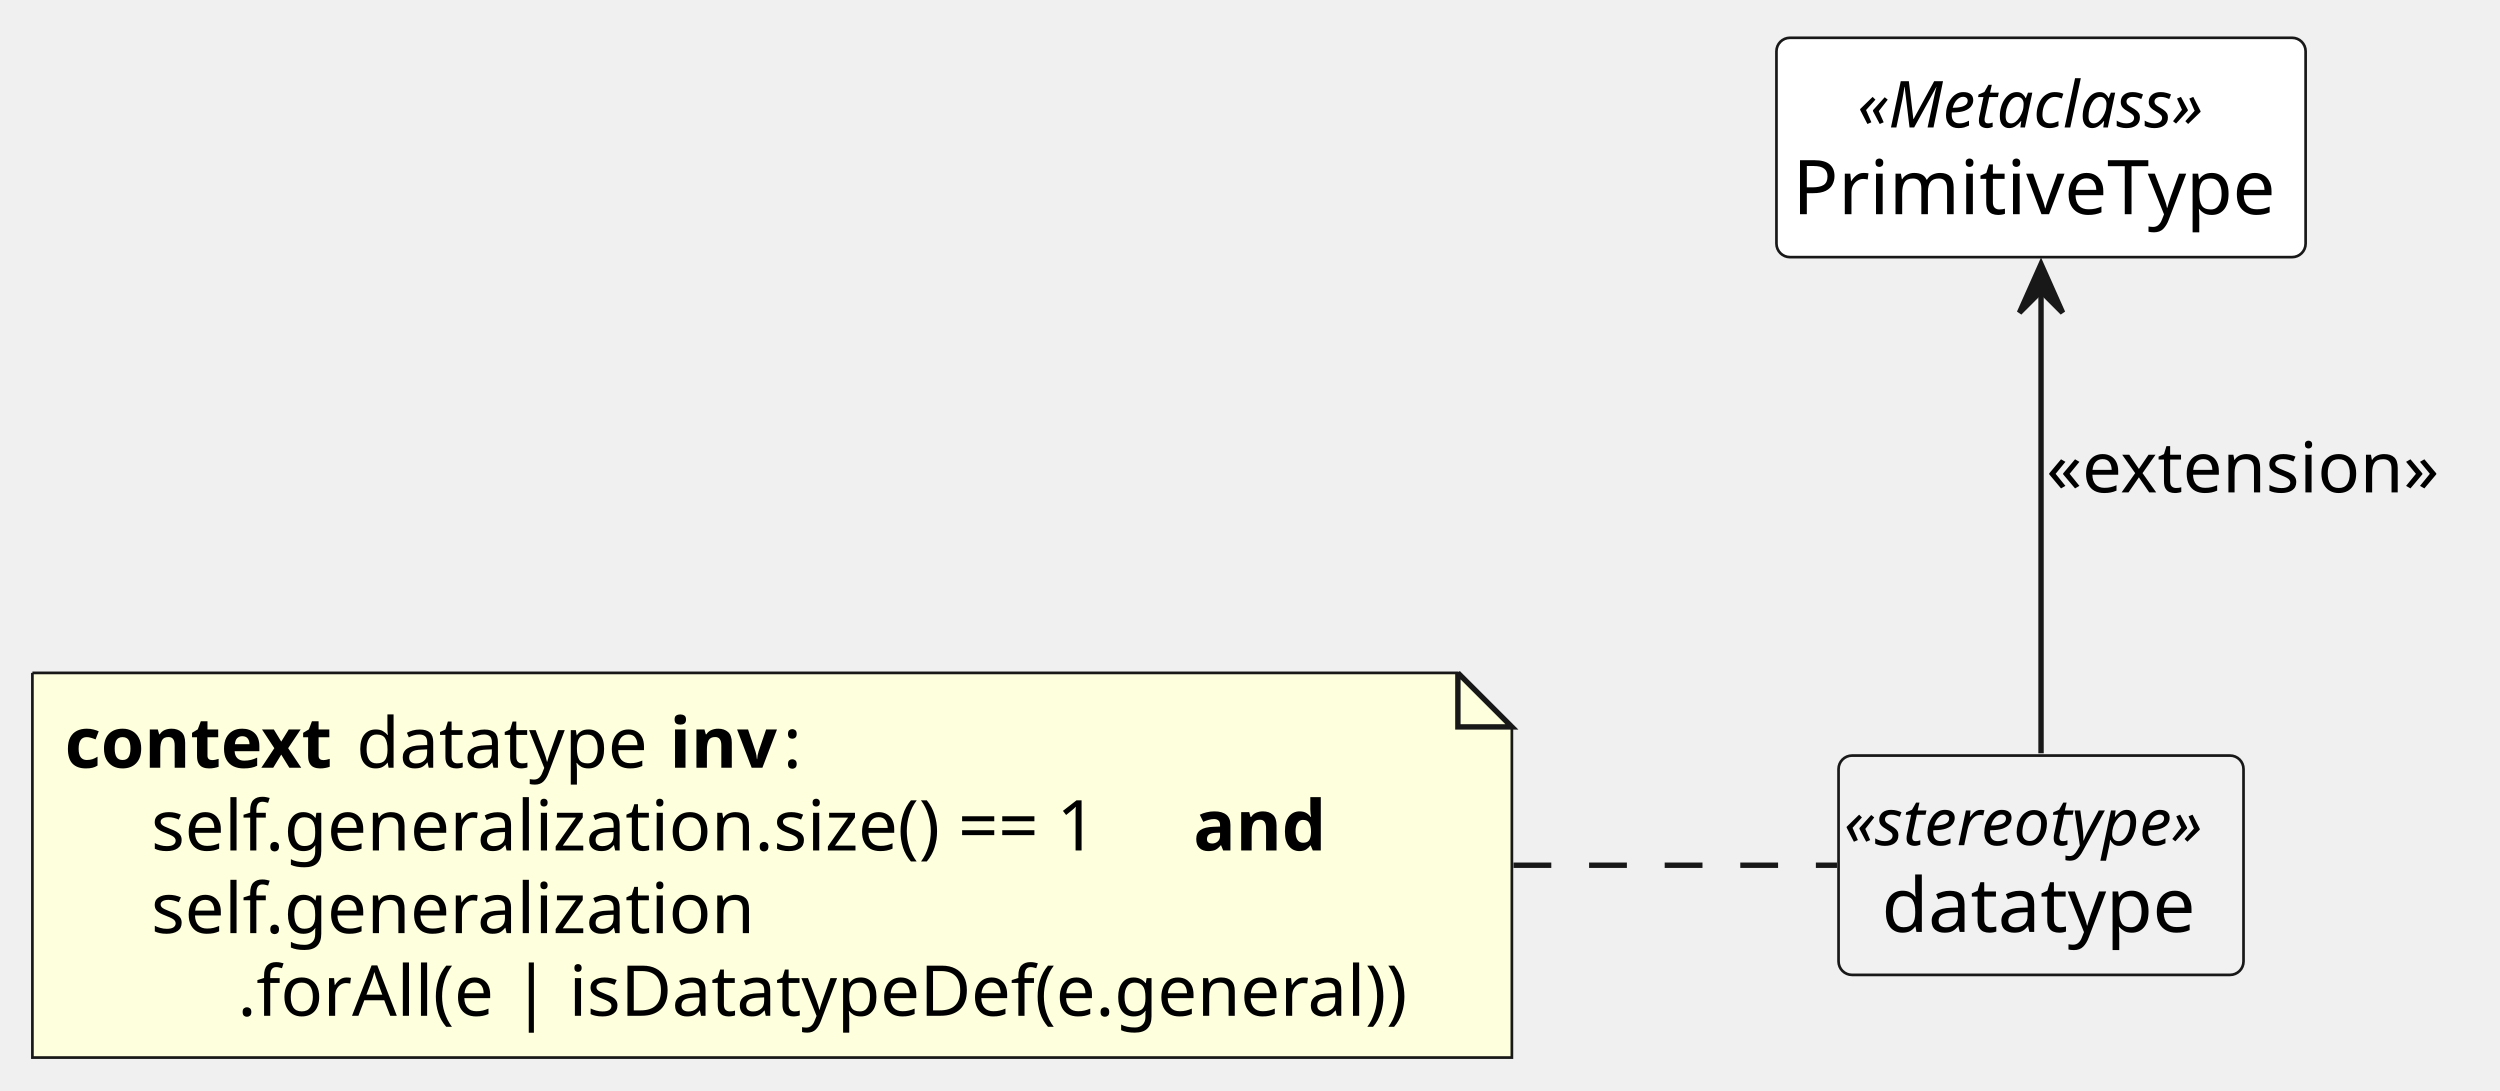
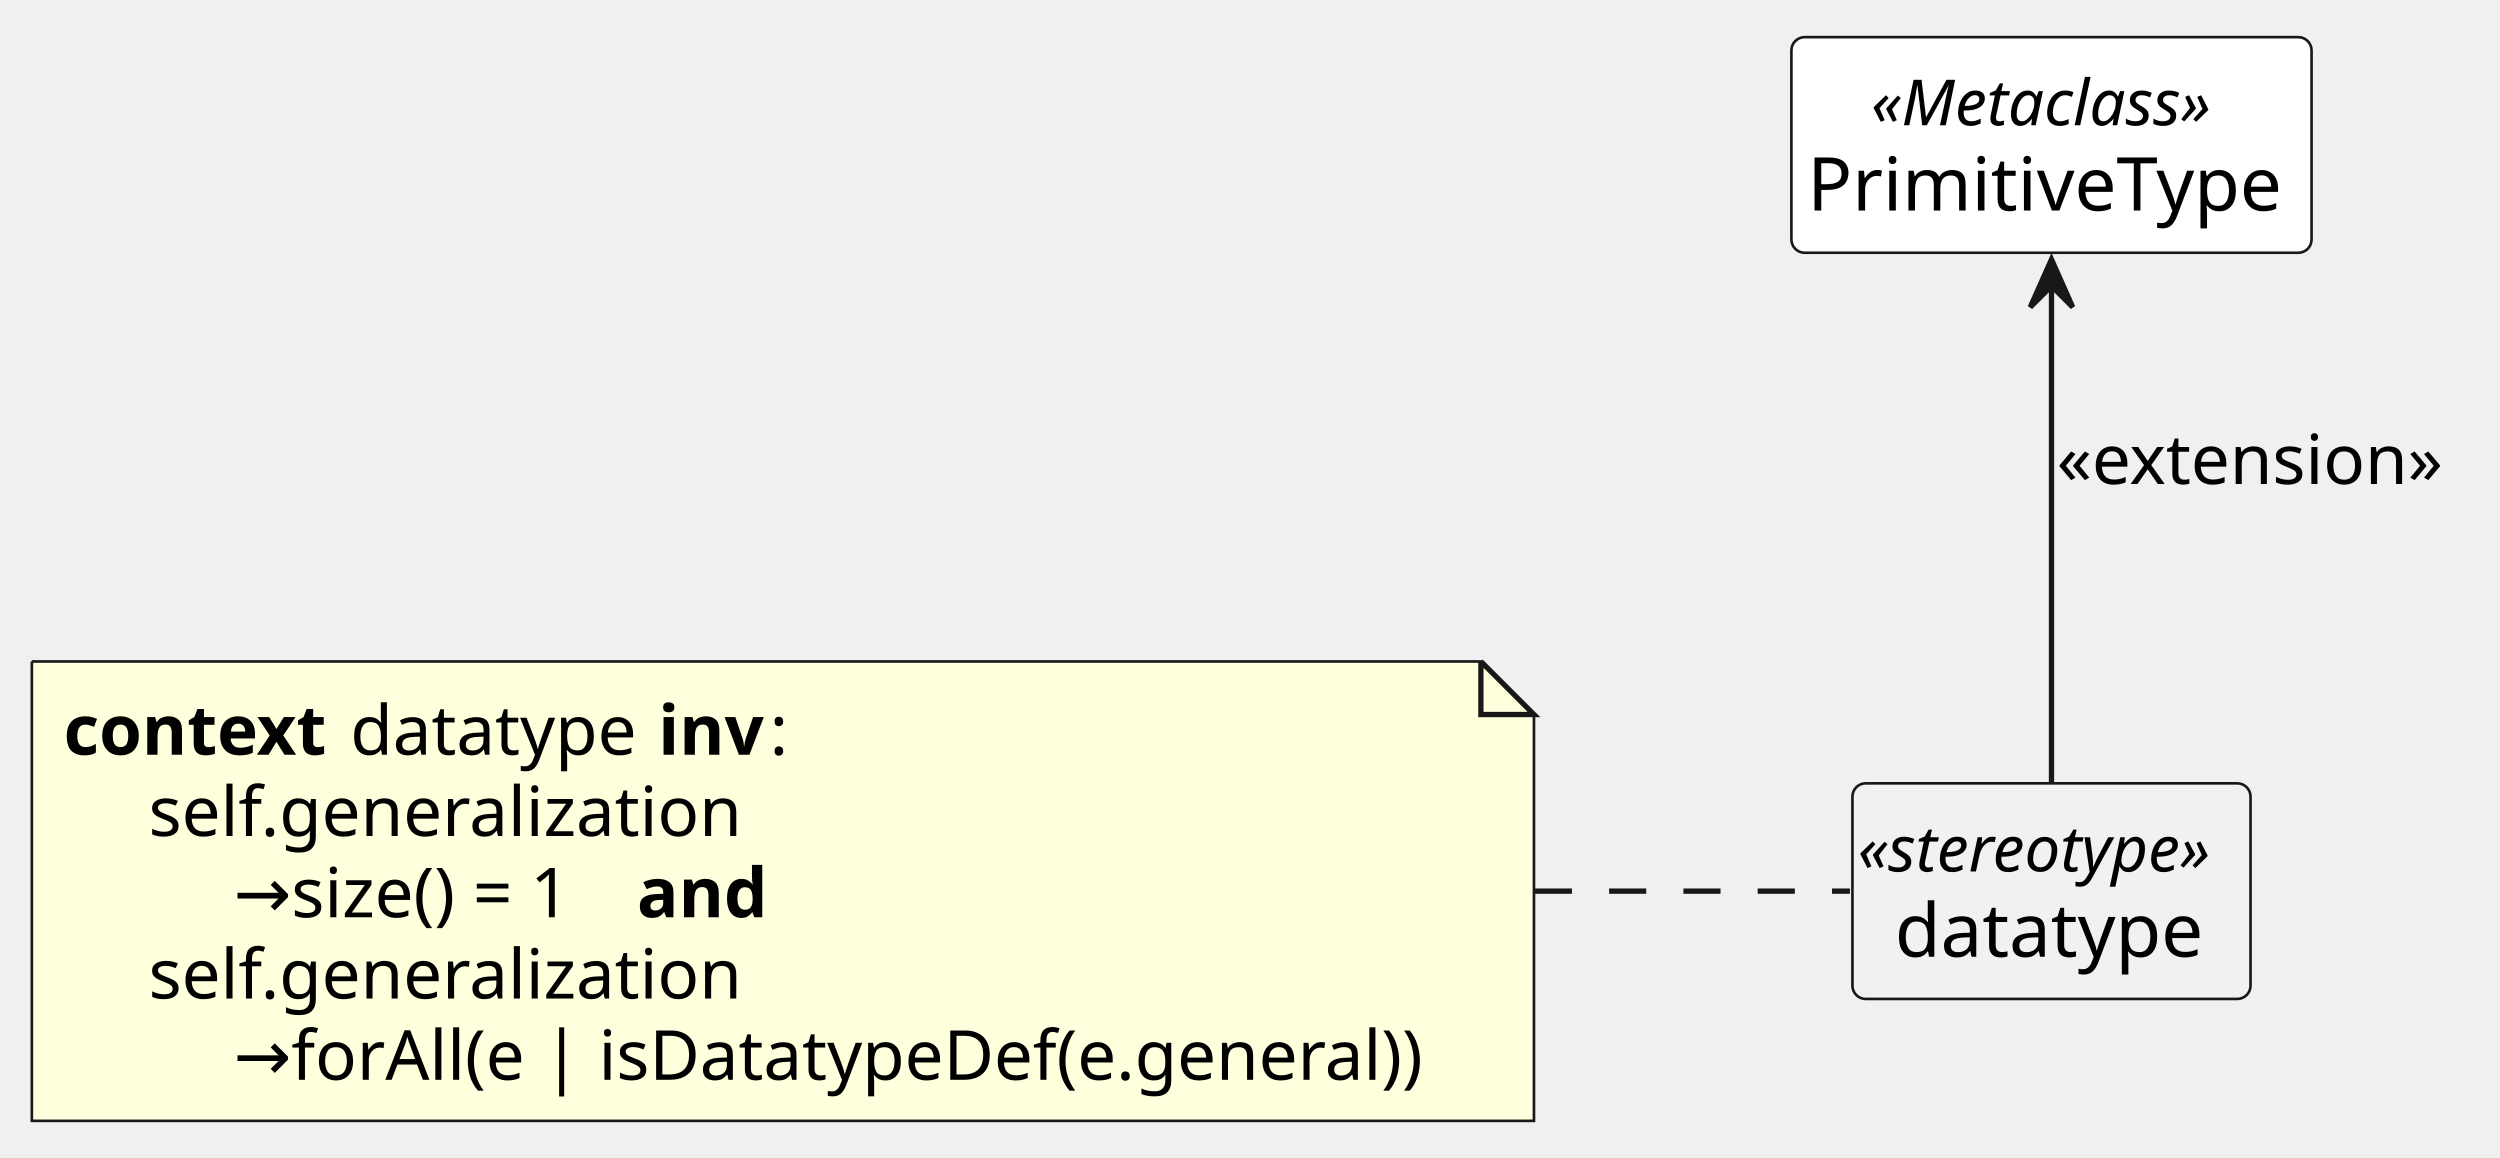
- <svg xmlns="http://www.w3.org/2000/svg" contentStyleType="text/css" height="202px" preserveAspectRatio="none" style="width:463px;height:202px;" version="1.1" viewBox="0 0 463 202" width="463px" zoomAndPan="magnify">
+ <svg xmlns="http://www.w3.org/2000/svg" contentStyleType="text/css" height="218px" preserveAspectRatio="none" style="width:471px;height:218px;" version="1.1" viewBox="0 0 471 218" width="471px" zoomAndPan="magnify">
  <defs />
  <g>
    <g id="elem_PrimitiveType">
-       <rect codeLine="9" fill="#FFFFFF" height="40.621" id="PrimitiveType" rx="2.5" ry="2.5" style="stroke:#181818;stroke-width:0.5;" width="98" x="329" y="7" />
-       <text fill="#000000" font-family="sans-serif" font-size="12" font-style="italic" lengthAdjust="spacing" textLength="68" x="344" y="23.602">«Metaclass»</text>
-       <text fill="#000000" font-family="sans-serif" font-size="14" lengthAdjust="spacing" textLength="92" x="332" y="39.668">PrimitiveType</text>
+       <rect codeLine="9" fill="#FFFFFF" height="40.621" id="PrimitiveType" rx="2.5" ry="2.5" style="stroke:#181818;stroke-width:0.5;" width="98" x="337.5" y="7" />
+       <text fill="#000000" font-family="sans-serif" font-size="12" font-style="italic" lengthAdjust="spacing" textLength="68" x="352.5" y="23.602">«Metaclass»</text>
+       <text fill="#000000" font-family="sans-serif" font-size="14" lengthAdjust="spacing" textLength="92" x="340.5" y="39.668">PrimitiveType</text>
    </g>
    <g id="elem_datatype">
-       <rect codeLine="10" fill="#F1F1F1" height="40.621" id="datatype" rx="2.5" ry="2.5" style="stroke:#181818;stroke-width:0.5;" width="75" x="340.5" y="139.93" />
-       <text fill="#000000" font-family="sans-serif" font-size="12" font-style="italic" lengthAdjust="spacing" textLength="73" x="341.5" y="156.532">«stereotype»</text>
-       <text fill="#000000" font-family="sans-serif" font-size="14" lengthAdjust="spacing" textLength="59" x="348.5" y="172.598">datatype</text>
+       <rect codeLine="10" fill="#F1F1F1" height="40.621" id="datatype" rx="2.5" ry="2.5" style="stroke:#181818;stroke-width:0.5;" width="75" x="349" y="147.58" />
+       <text fill="#000000" font-family="sans-serif" font-size="12" font-style="italic" lengthAdjust="spacing" textLength="73" x="350" y="164.182">«stereotype»</text>
+       <text fill="#000000" font-family="sans-serif" font-size="14" lengthAdjust="spacing" textLength="59" x="357" y="180.248">datatype</text>
    </g>
    <g id="elem_GMN6">
-       <path d="M6,124.62 L6,195.862 L280,195.862 L280,134.62 L270,124.62 L6,124.62 " fill="#FEFFDD" style="stroke:#181818;stroke-width:0.5;" />
-       <path d="M270,124.62 L270,134.62 L280,134.62 L270,124.62 " fill="#FEFFDD" style="stroke:#181818;stroke-width:1.0;" />
+       <path d="M6,124.62 L6,211.173 L289,211.173 L289,134.62 L279,124.62 L6,124.62 " fill="#FEFFDD" style="stroke:#181818;stroke-width:0.5;" />
+       <path d="M279,124.62 L279,134.62 L289,134.62 L279,124.62 " fill="#FEFFDD" style="stroke:#181818;stroke-width:1.0;" />
      <text fill="#000000" font-family="sans-serif" font-size="13" font-weight="bold" lengthAdjust="spacing" textLength="50" x="12" y="142.188">context</text>
      <text fill="#000000" font-family="sans-serif" font-size="13" lengthAdjust="spacing" textLength="54" x="66" y="142.188">datatype</text>
      <text fill="#000000" font-family="sans-serif" font-size="13" font-weight="bold" lengthAdjust="spacing" textLength="21" x="124" y="142.188">inv</text>
      <text fill="#000000" font-family="sans-serif" font-size="13" lengthAdjust="spacing" textLength="4" x="145" y="142.188">:</text>
-       <text fill="#000000" font-family="sans-serif" font-size="13" lengthAdjust="spacing" textLength="189" x="28" y="157.499">self.generalization.size() == 1</text>
-       <text fill="#000000" font-family="sans-serif" font-size="13" font-weight="bold" lengthAdjust="spacing" textLength="26" x="221" y="157.499">and</text>
-       <text fill="#000000" font-family="sans-serif" font-size="13" lengthAdjust="spacing" textLength="116" x="28" y="172.81">self.generalization</text>
-       <text fill="#000000" font-family="sans-serif" font-size="13" lengthAdjust="spacing" textLength="221" x="44" y="188.12">.forAll(e | isDatatypeDef(e.general))</text>
+       <text fill="#000000" font-family="sans-serif" font-size="13" lengthAdjust="spacing" textLength="116" x="28" y="157.499">self.generalization</text>
+       <text fill="#000000" font-family="sans-serif" font-size="13" lengthAdjust="spacing" textLength="72" x="44" y="172.81">→size() = 1</text>
+       <text fill="#000000" font-family="sans-serif" font-size="13" font-weight="bold" lengthAdjust="spacing" textLength="26" x="120" y="172.81">and</text>
+       <text fill="#000000" font-family="sans-serif" font-size="13" lengthAdjust="spacing" textLength="116" x="28" y="188.12">self.generalization</text>
+       <text fill="#000000" font-family="sans-serif" font-size="13" lengthAdjust="spacing" textLength="230" x="44" y="203.43">→forAll(e | isDatatypeDef(e.general))</text>
    </g>
    <g id="link_PrimitiveType_datatype">
-       <path codeLine="11" d="M378,53.68 C378,78.76 378,116.59 378,139.5 " fill="none" id="PrimitiveType-backto-datatype" style="stroke:#181818;stroke-width:1.0;" />
-       <polygon fill="#181818" points="378,48.91,374,57.91,378,53.91,382,57.91,378,48.91" style="stroke:#181818;stroke-width:1.0;" />
-       <text fill="#000000" font-family="sans-serif" font-size="13" lengthAdjust="spacing" textLength="76" x="379" y="91.188">«extension»</text>
+       <path codeLine="11" d="M386.5,53.73 C386.5,80.76 386.5,122.92 386.5,147.43 " fill="none" id="PrimitiveType-backto-datatype" style="stroke:#181818;stroke-width:1.0;" />
+       <polygon fill="#181818" points="386.5,48.87,382.5,57.87,386.5,53.87,390.5,57.87,386.5,48.87" style="stroke:#181818;stroke-width:1.0;" />
+       <text fill="#000000" font-family="sans-serif" font-size="13" lengthAdjust="spacing" textLength="76" x="387.5" y="91.188">«extension»</text>
    </g>
    <g id="link_GMN6_datatype">
-       <path d="M280.3,160.24 C291.43,160.24 299.67,160.24 299.67,160.24 C299.67,160.24 320.18,160.24 340.21,160.24 " fill="none" id="GMN6-datatype" style="stroke:#181818;stroke-width:1.0;stroke-dasharray:7.0,7.0;" />
+       <path d="M289.15,167.89 C299.44,167.89 306.83,167.89 306.83,167.89 C306.83,167.89 328.01,167.89 348.53,167.89 " fill="none" id="GMN6-datatype" style="stroke:#181818;stroke-width:1.0;stroke-dasharray:7.0,7.0;" />
    </g>
  </g>
</svg>
